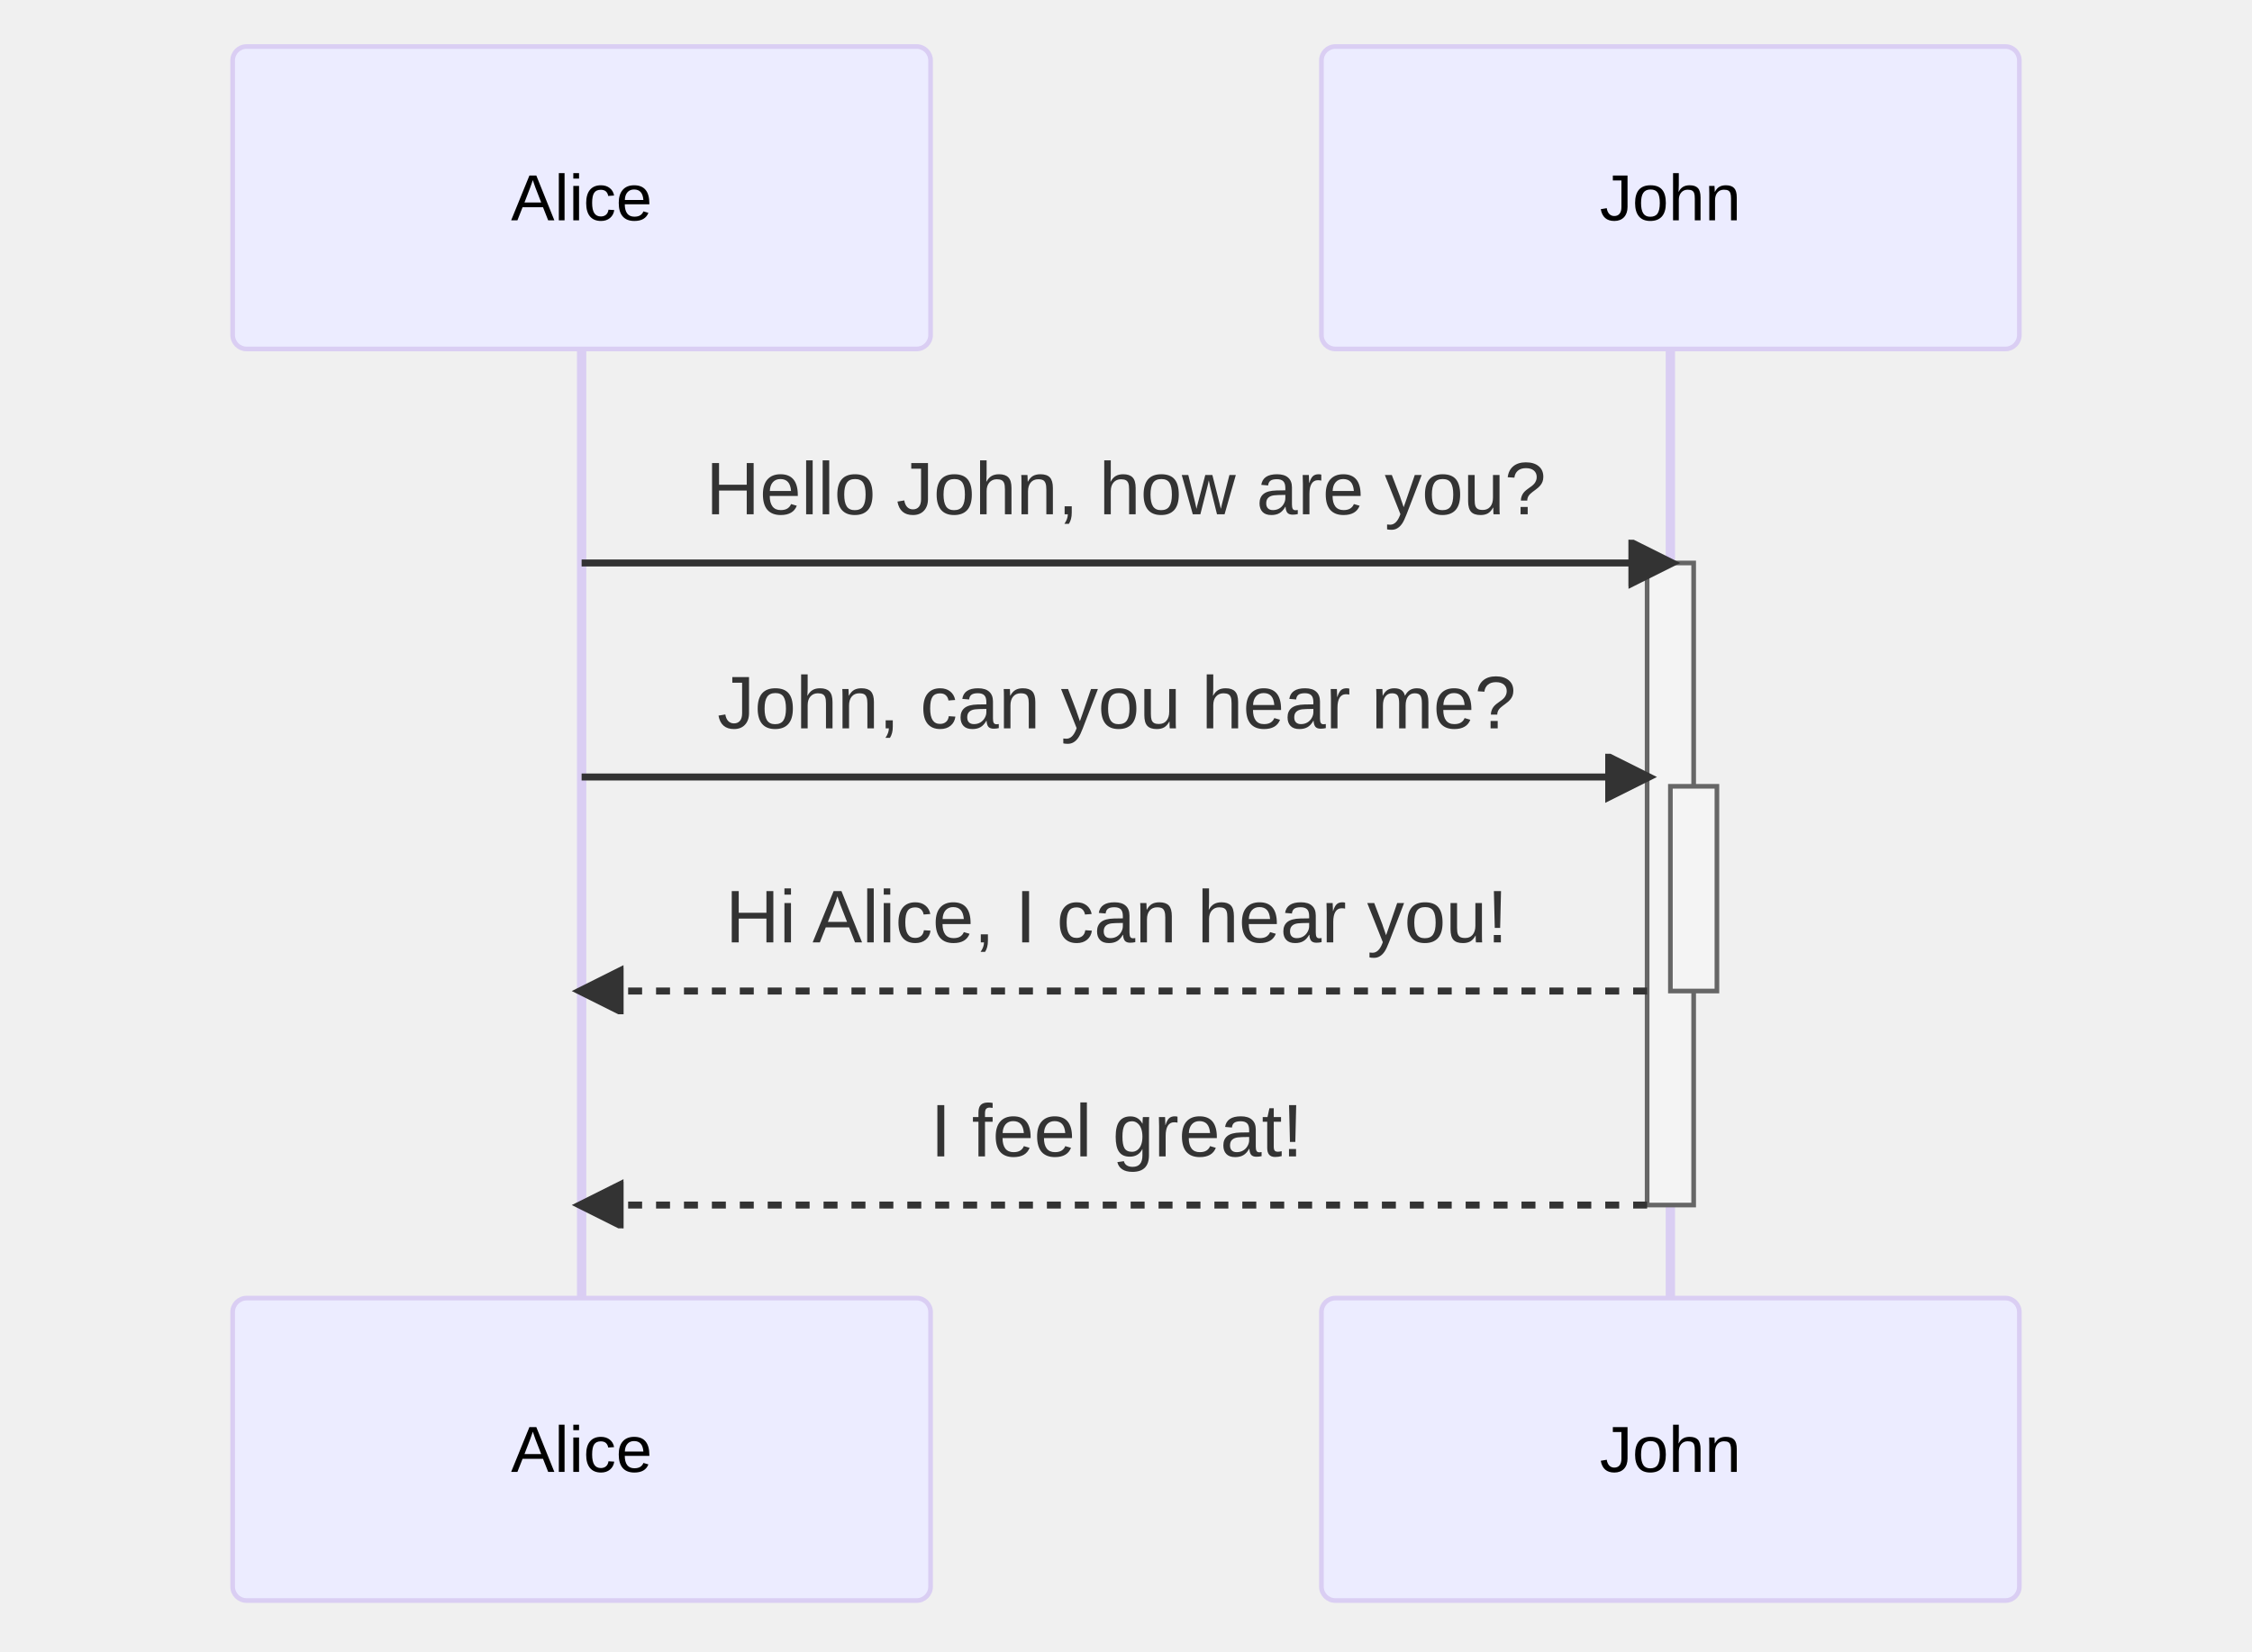
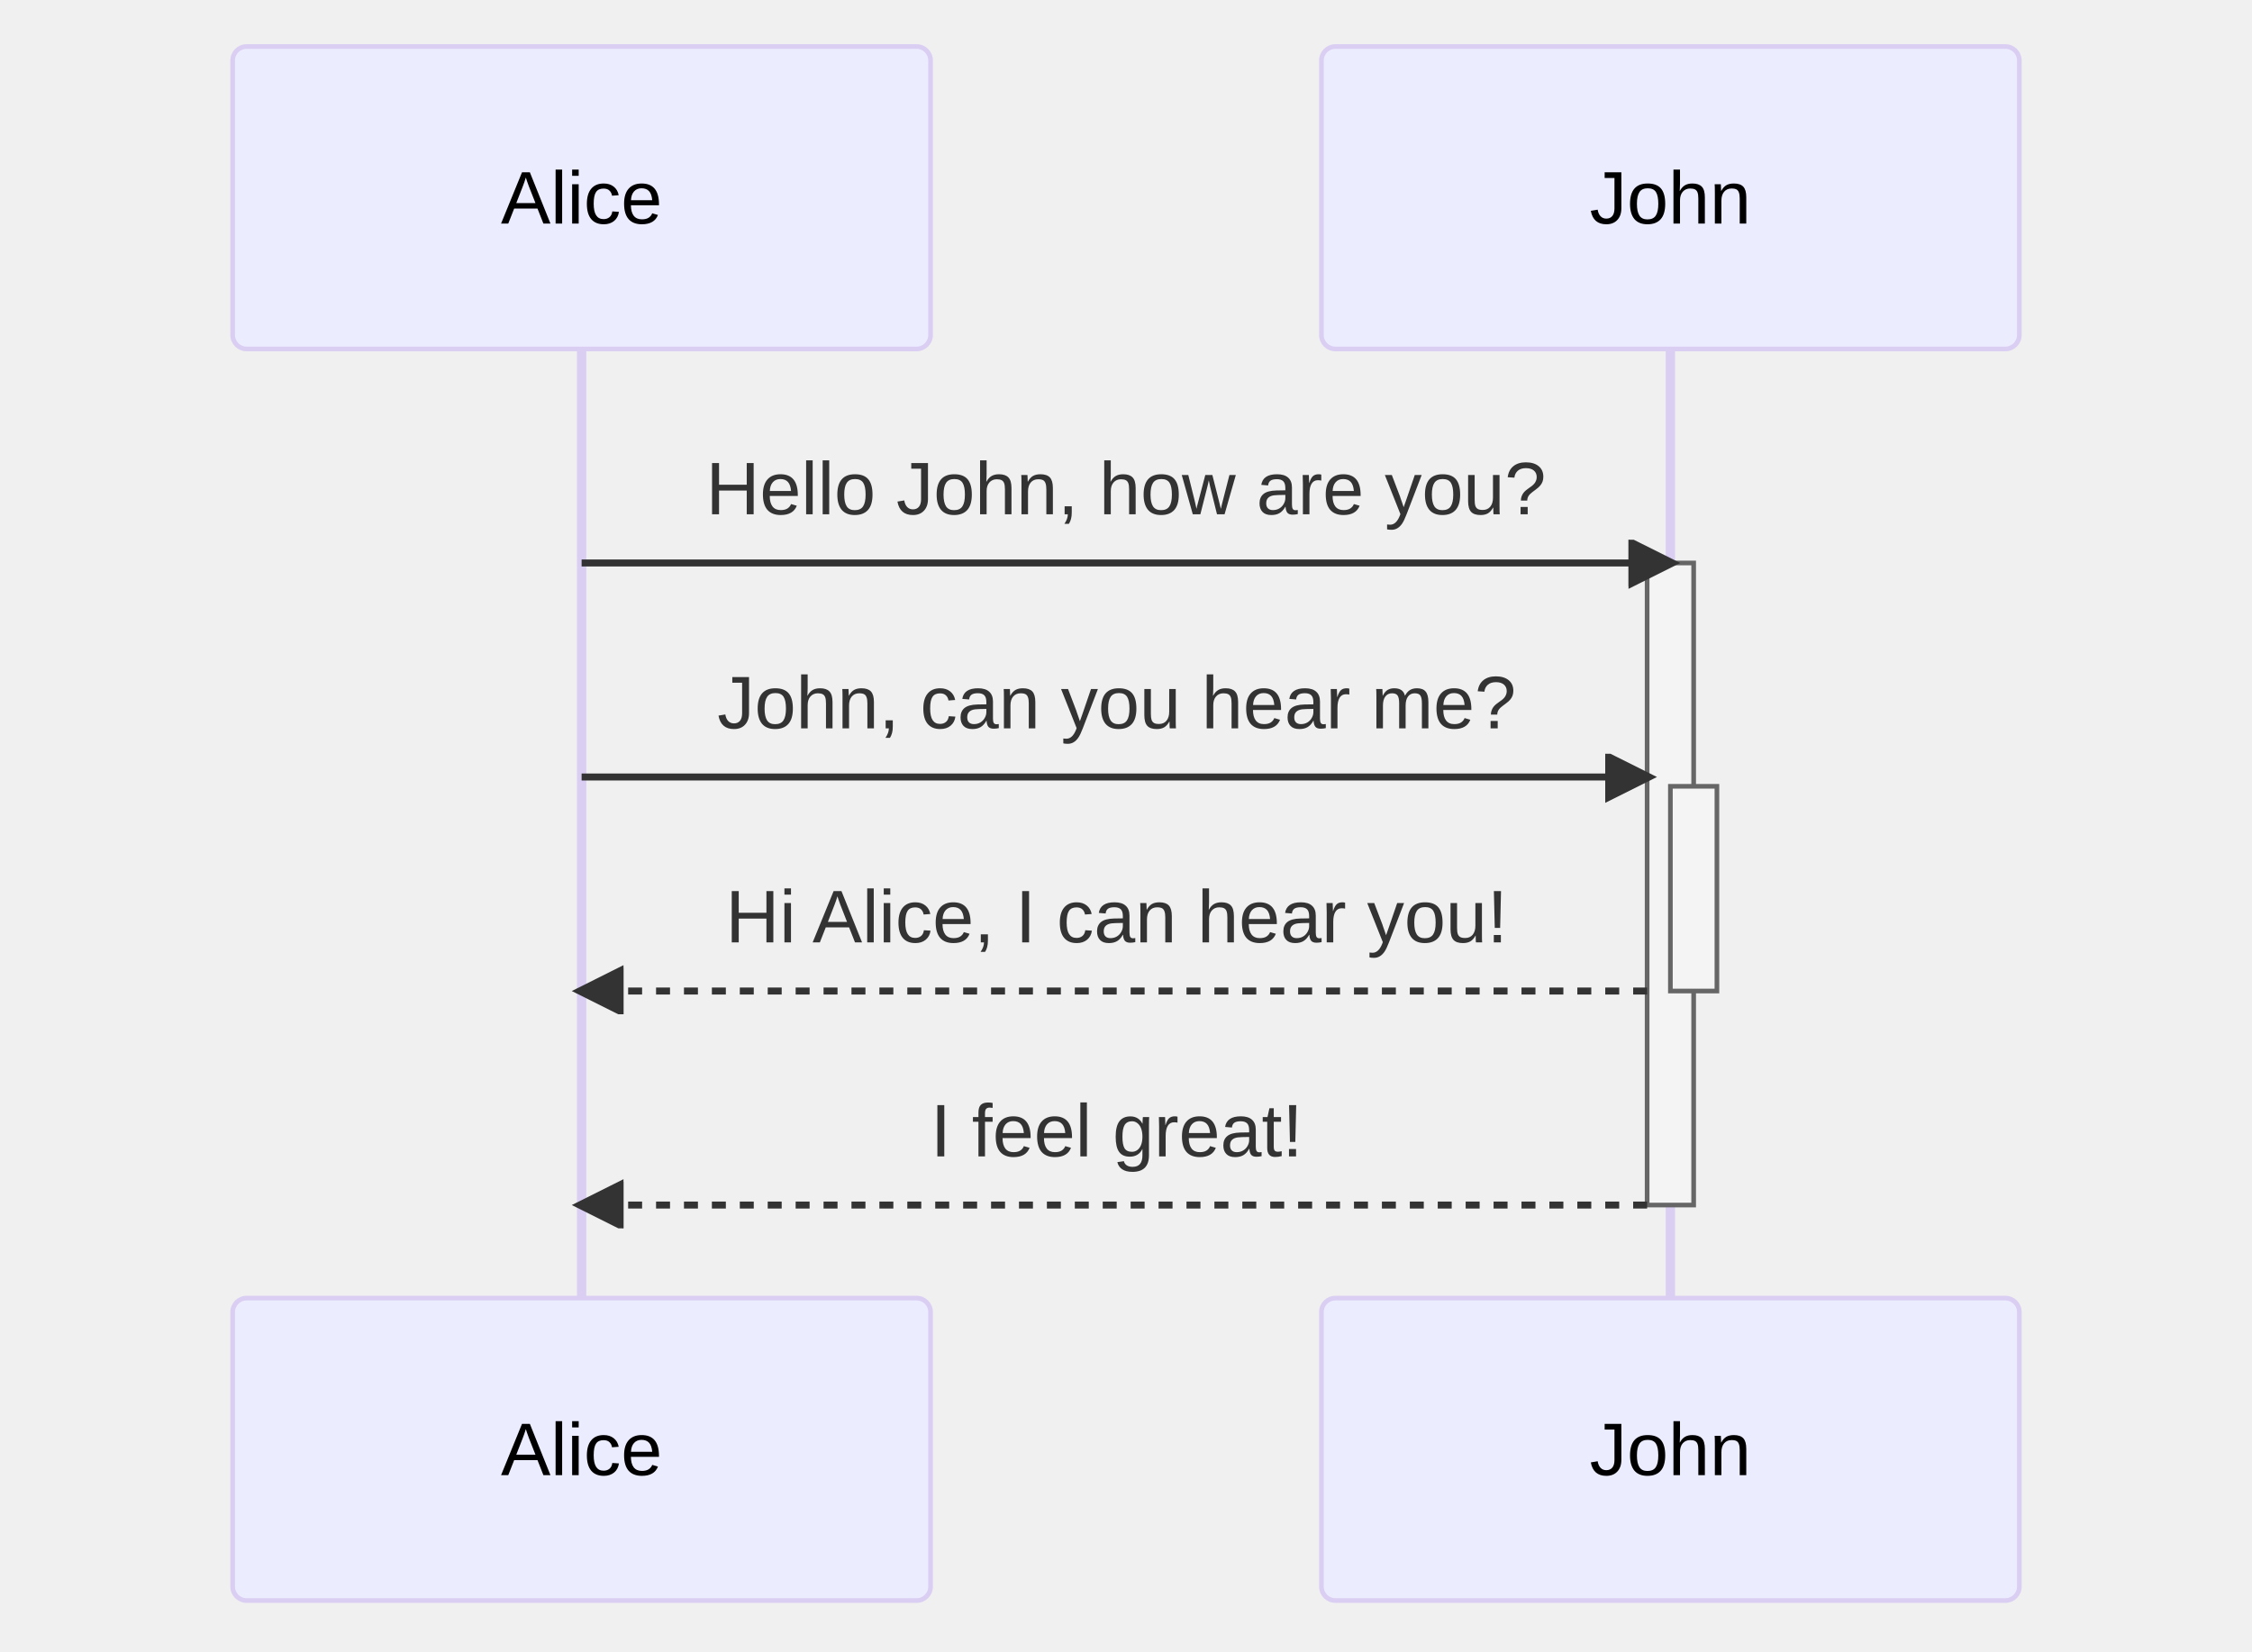
- <svg xmlns="http://www.w3.org/2000/svg" aria-labelledby="chart-title-mermaid-1666484269211 chart-desc-mermaid-1666484269211" role="img" viewBox="-50 -10 484 355" style="max-width: 484px; background-color: white;" width="100%" id="mermaid-1666484269211">
-   <style>#mermaid-1666484269211 {font-family:"trebuchet ms",verdana,arial,sans-serif;font-size:16px;fill:#333;}#mermaid-1666484269211 .error-icon{fill:#552222;}#mermaid-1666484269211 .error-text{fill:#552222;stroke:#552222;}#mermaid-1666484269211 .edge-thickness-normal{stroke-width:2px;}#mermaid-1666484269211 .edge-thickness-thick{stroke-width:3.5px;}#mermaid-1666484269211 .edge-pattern-solid{stroke-dasharray:0;}#mermaid-1666484269211 .edge-pattern-dashed{stroke-dasharray:3;}#mermaid-1666484269211 .edge-pattern-dotted{stroke-dasharray:2;}#mermaid-1666484269211 .marker{fill:#333333;stroke:#333333;}#mermaid-1666484269211 .marker.cross{stroke:#333333;}#mermaid-1666484269211 svg{font-family:"trebuchet ms",verdana,arial,sans-serif;font-size:16px;}#mermaid-1666484269211 .actor{stroke:hsl(259.626, 59.777%, 87.902%);fill:#ECECFF;}#mermaid-1666484269211 text.actor&gt;tspan{fill:black;stroke:none;}#mermaid-1666484269211 .actor-line{stroke:grey;}#mermaid-1666484269211 .messageLine0{stroke-width:1.5;stroke-dasharray:none;stroke:#333;}#mermaid-1666484269211 .messageLine1{stroke-width:1.5;stroke-dasharray:2,2;stroke:#333;}#mermaid-1666484269211 #arrowhead path{fill:#333;stroke:#333;}#mermaid-1666484269211 .sequenceNumber{fill:white;}#mermaid-1666484269211 #sequencenumber{fill:#333;}#mermaid-1666484269211 #crosshead path{fill:#333;stroke:#333;}#mermaid-1666484269211 .messageText{fill:#333;stroke:none;}#mermaid-1666484269211 .labelBox{stroke:hsl(259.626, 59.777%, 87.902%);fill:#ECECFF;}#mermaid-1666484269211 .labelText,#mermaid-1666484269211 .labelText&gt;tspan{fill:black;stroke:none;}#mermaid-1666484269211 .loopText,#mermaid-1666484269211 .loopText&gt;tspan{fill:black;stroke:none;}#mermaid-1666484269211 .loopLine{stroke-width:2px;stroke-dasharray:2,2;stroke:hsl(259.626, 59.777%, 87.902%);fill:hsl(259.626, 59.777%, 87.902%);}#mermaid-1666484269211 .note{stroke:#aaaa33;fill:#fff5ad;}#mermaid-1666484269211 .noteText,#mermaid-1666484269211 .noteText&gt;tspan{fill:black;stroke:none;}#mermaid-1666484269211 .activation0{fill:#f4f4f4;stroke:#666;}#mermaid-1666484269211 .activation1{fill:#f4f4f4;stroke:#666;}#mermaid-1666484269211 .activation2{fill:#f4f4f4;stroke:#666;}#mermaid-1666484269211 .actorPopupMenu{position:absolute;}#mermaid-1666484269211 .actorPopupMenuPanel{position:absolute;fill:#ECECFF;box-shadow:0px 8px 16px 0px rgba(0,0,0,0.2);filter:drop-shadow(3px 5px 2px rgb(0 0 0 / 0.4));}#mermaid-1666484269211 .actor-man line{stroke:hsl(259.626, 59.777%, 87.902%);fill:#ECECFF;}#mermaid-1666484269211 .actor-man circle,#mermaid-1666484269211 line{stroke:hsl(259.626, 59.777%, 87.902%);fill:#ECECFF;stroke-width:2px;}#mermaid-1666484269211 :root{--mermaid-font-family:"trebuchet ms",verdana,arial,sans-serif;}</style>
+ <svg xmlns="http://www.w3.org/2000/svg" aria-labelledby="chart-title-mermaid-1669266112430 chart-desc-mermaid-1669266112430" role="img" viewBox="-50 -10 484 355" style="max-width: 484px; background-color: white;" width="100%" id="mermaid-1669266112430">
+   <style>#mermaid-1669266112430 {font-family:"trebuchet ms",verdana,arial,sans-serif;font-size:16px;fill:#333;}#mermaid-1669266112430 .error-icon{fill:#552222;}#mermaid-1669266112430 .error-text{fill:#552222;stroke:#552222;}#mermaid-1669266112430 .edge-thickness-normal{stroke-width:2px;}#mermaid-1669266112430 .edge-thickness-thick{stroke-width:3.5px;}#mermaid-1669266112430 .edge-pattern-solid{stroke-dasharray:0;}#mermaid-1669266112430 .edge-pattern-dashed{stroke-dasharray:3;}#mermaid-1669266112430 .edge-pattern-dotted{stroke-dasharray:2;}#mermaid-1669266112430 .marker{fill:#333333;stroke:#333333;}#mermaid-1669266112430 .marker.cross{stroke:#333333;}#mermaid-1669266112430 svg{font-family:"trebuchet ms",verdana,arial,sans-serif;font-size:16px;}#mermaid-1669266112430 .actor{stroke:hsl(259.626, 59.777%, 87.902%);fill:#ECECFF;}#mermaid-1669266112430 text.actor&gt;tspan{fill:black;stroke:none;}#mermaid-1669266112430 .actor-line{stroke:grey;}#mermaid-1669266112430 .messageLine0{stroke-width:1.5;stroke-dasharray:none;stroke:#333;}#mermaid-1669266112430 .messageLine1{stroke-width:1.5;stroke-dasharray:2,2;stroke:#333;}#mermaid-1669266112430 #arrowhead path{fill:#333;stroke:#333;}#mermaid-1669266112430 .sequenceNumber{fill:white;}#mermaid-1669266112430 #sequencenumber{fill:#333;}#mermaid-1669266112430 #crosshead path{fill:#333;stroke:#333;}#mermaid-1669266112430 .messageText{fill:#333;stroke:none;}#mermaid-1669266112430 .labelBox{stroke:hsl(259.626, 59.777%, 87.902%);fill:#ECECFF;}#mermaid-1669266112430 .labelText,#mermaid-1669266112430 .labelText&gt;tspan{fill:black;stroke:none;}#mermaid-1669266112430 .loopText,#mermaid-1669266112430 .loopText&gt;tspan{fill:black;stroke:none;}#mermaid-1669266112430 .loopLine{stroke-width:2px;stroke-dasharray:2,2;stroke:hsl(259.626, 59.777%, 87.902%);fill:hsl(259.626, 59.777%, 87.902%);}#mermaid-1669266112430 .note{stroke:#aaaa33;fill:#fff5ad;}#mermaid-1669266112430 .noteText,#mermaid-1669266112430 .noteText&gt;tspan{fill:black;stroke:none;}#mermaid-1669266112430 .activation0{fill:#f4f4f4;stroke:#666;}#mermaid-1669266112430 .activation1{fill:#f4f4f4;stroke:#666;}#mermaid-1669266112430 .activation2{fill:#f4f4f4;stroke:#666;}#mermaid-1669266112430 .actorPopupMenu{position:absolute;}#mermaid-1669266112430 .actorPopupMenuPanel{position:absolute;fill:#ECECFF;box-shadow:0px 8px 16px 0px rgba(0,0,0,0.2);filter:drop-shadow(3px 5px 2px rgb(0 0 0 / 0.4));}#mermaid-1669266112430 .actor-man line{stroke:hsl(259.626, 59.777%, 87.902%);fill:#ECECFF;}#mermaid-1669266112430 .actor-man circle,#mermaid-1669266112430 line{stroke:hsl(259.626, 59.777%, 87.902%);fill:#ECECFF;stroke-width:2px;}#mermaid-1669266112430 :root{--mermaid-font-family:"trebuchet ms",verdana,arial,sans-serif;}</style>
  <g />
  <defs>
    <symbol height="24" width="24" id="computer">
      <path d="M2 2v13h20v-13h-20zm18 11h-16v-9h16v9zm-10.228 6l.466-1h3.524l.467 1h-4.457zm14.228 3h-24l2-6h2.104l-1.33 4h18.45l-1.297-4h2.073l2 6zm-5-10h-14v-7h14v7z" transform="scale(.5)" />
    </symbol>
  </defs>
  <defs>
    <symbol clip-rule="evenodd" fill-rule="evenodd" id="database">
      <path d="M12.258.001l.256.004.255.005.253.008.251.01.249.012.247.015.246.016.242.019.241.02.239.023.236.024.233.027.231.028.229.031.225.032.223.034.22.036.217.038.214.04.211.041.208.043.205.045.201.046.198.048.194.05.191.051.187.053.183.054.18.056.175.057.172.059.168.06.163.061.16.063.155.064.15.066.074.033.073.033.071.034.07.034.069.035.068.035.067.035.066.035.064.036.064.036.062.036.06.036.06.037.058.037.058.037.055.038.055.038.053.038.052.038.051.039.05.039.048.039.047.039.045.04.044.04.043.04.041.04.04.041.039.041.037.041.036.041.034.041.033.042.032.042.03.042.029.042.027.042.026.043.024.043.023.043.021.043.02.043.018.044.017.043.015.044.013.044.012.044.011.045.009.044.007.045.006.045.004.045.002.045.001.045v17l-.001.045-.002.045-.004.045-.006.045-.007.045-.009.044-.011.045-.012.044-.013.044-.015.044-.017.043-.018.044-.02.043-.021.043-.023.043-.024.043-.026.043-.027.042-.029.042-.03.042-.032.042-.033.042-.034.041-.036.041-.037.041-.039.041-.04.041-.041.04-.043.04-.044.04-.045.04-.047.039-.048.039-.05.039-.051.039-.052.038-.053.038-.055.038-.055.038-.058.037-.058.037-.06.037-.06.036-.062.036-.064.036-.064.036-.066.035-.067.035-.068.035-.069.035-.07.034-.071.034-.073.033-.074.033-.15.066-.155.064-.16.063-.163.061-.168.06-.172.059-.175.057-.18.056-.183.054-.187.053-.191.051-.194.05-.198.048-.201.046-.205.045-.208.043-.211.041-.214.04-.217.038-.22.036-.223.034-.225.032-.229.031-.231.028-.233.027-.236.024-.239.023-.241.02-.242.019-.246.016-.247.015-.249.012-.251.01-.253.008-.255.005-.256.004-.258.001-.258-.001-.256-.004-.255-.005-.253-.008-.251-.01-.249-.012-.247-.015-.245-.016-.243-.019-.241-.02-.238-.023-.236-.024-.234-.027-.231-.028-.228-.031-.226-.032-.223-.034-.22-.036-.217-.038-.214-.04-.211-.041-.208-.043-.204-.045-.201-.046-.198-.048-.195-.05-.19-.051-.187-.053-.184-.054-.179-.056-.176-.057-.172-.059-.167-.06-.164-.061-.159-.063-.155-.064-.151-.066-.074-.033-.072-.033-.072-.034-.07-.034-.069-.035-.068-.035-.067-.035-.066-.035-.064-.036-.063-.036-.062-.036-.061-.036-.06-.037-.058-.037-.057-.037-.056-.038-.055-.038-.053-.038-.052-.038-.051-.039-.049-.039-.049-.039-.046-.039-.046-.04-.044-.04-.043-.04-.041-.04-.04-.041-.039-.041-.037-.041-.036-.041-.034-.041-.033-.042-.032-.042-.03-.042-.029-.042-.027-.042-.026-.043-.024-.043-.023-.043-.021-.043-.02-.043-.018-.044-.017-.043-.015-.044-.013-.044-.012-.044-.011-.045-.009-.044-.007-.045-.006-.045-.004-.045-.002-.045-.001-.045v-17l.001-.045.002-.045.004-.045.006-.045.007-.045.009-.044.011-.045.012-.044.013-.044.015-.044.017-.043.018-.044.02-.043.021-.043.023-.043.024-.043.026-.043.027-.042.029-.042.03-.042.032-.042.033-.042.034-.041.036-.041.037-.041.039-.041.04-.041.041-.04.043-.04.044-.04.046-.04.046-.039.049-.039.049-.039.051-.039.052-.038.053-.038.055-.038.056-.038.057-.037.058-.037.06-.037.061-.036.062-.036.063-.036.064-.036.066-.035.067-.035.068-.035.069-.035.07-.034.072-.034.072-.033.074-.033.151-.066.155-.064.159-.063.164-.061.167-.06.172-.059.176-.057.179-.056.184-.054.187-.053.19-.051.195-.05.198-.048.201-.046.204-.045.208-.043.211-.041.214-.04.217-.038.22-.036.223-.034.226-.032.228-.031.231-.028.234-.027.236-.024.238-.023.241-.02.243-.019.245-.016.247-.015.249-.012.251-.01.253-.008.255-.005.256-.004.258-.001.258.001zm-9.258 20.499v.01l.001.021.003.021.004.022.005.021.006.022.007.022.009.023.01.022.011.023.012.023.013.023.015.023.016.024.017.023.018.024.019.024.021.024.022.025.023.024.024.025.052.049.056.05.061.051.066.051.07.051.075.051.079.052.084.052.088.052.092.052.097.052.102.051.105.052.11.052.114.051.119.051.123.051.127.05.131.05.135.05.139.048.144.049.147.047.152.047.155.047.16.045.163.045.167.043.171.043.176.041.178.041.183.039.187.039.19.037.194.035.197.035.202.033.204.031.209.03.212.029.216.027.219.025.222.024.226.021.23.02.233.018.236.016.24.015.243.012.246.01.249.008.253.005.256.004.259.001.26-.001.257-.004.254-.005.25-.008.247-.011.244-.012.241-.014.237-.016.233-.018.231-.021.226-.021.224-.024.22-.026.216-.027.212-.028.21-.031.205-.031.202-.034.198-.034.194-.036.191-.037.187-.039.183-.04.179-.04.175-.042.172-.043.168-.044.163-.045.16-.046.155-.046.152-.047.148-.048.143-.049.139-.049.136-.05.131-.05.126-.05.123-.051.118-.052.114-.051.11-.052.106-.052.101-.052.096-.052.092-.052.088-.053.083-.051.079-.052.074-.052.07-.051.065-.051.06-.051.056-.05.051-.05.023-.024.023-.025.021-.024.02-.024.019-.024.018-.024.017-.024.015-.023.014-.024.013-.023.012-.023.01-.023.01-.022.008-.022.006-.022.006-.022.004-.022.004-.021.001-.021.001-.021v-4.127l-.077.055-.08.053-.083.054-.085.053-.087.052-.09.052-.093.051-.095.05-.097.05-.1.049-.102.049-.105.048-.106.047-.109.047-.111.046-.114.045-.115.045-.118.044-.12.043-.122.042-.124.042-.126.041-.128.04-.13.04-.132.038-.134.038-.135.037-.138.037-.139.035-.142.035-.143.034-.144.033-.147.032-.148.031-.15.03-.151.03-.153.029-.154.027-.156.027-.158.026-.159.025-.161.024-.162.023-.163.022-.165.021-.166.02-.167.019-.169.018-.169.017-.171.016-.173.015-.173.014-.175.013-.175.012-.177.011-.178.01-.179.008-.179.008-.181.006-.182.005-.182.004-.184.003-.184.002h-.37l-.184-.002-.184-.003-.182-.004-.182-.005-.181-.006-.179-.008-.179-.008-.178-.01-.176-.011-.176-.012-.175-.013-.173-.014-.172-.015-.171-.016-.17-.017-.169-.018-.167-.019-.166-.02-.165-.021-.163-.022-.162-.023-.161-.024-.159-.025-.157-.026-.156-.027-.155-.027-.153-.029-.151-.03-.15-.03-.148-.031-.146-.032-.145-.033-.143-.034-.141-.035-.14-.035-.137-.037-.136-.037-.134-.038-.132-.038-.13-.04-.128-.04-.126-.041-.124-.042-.122-.042-.12-.044-.117-.043-.116-.045-.113-.045-.112-.046-.109-.047-.106-.047-.105-.048-.102-.049-.1-.049-.097-.05-.095-.05-.093-.052-.09-.051-.087-.052-.085-.053-.083-.054-.08-.054-.077-.054v4.127zm0-5.654v.011l.001.021.003.021.004.021.005.022.006.022.007.022.009.022.01.022.011.023.012.023.013.023.015.024.016.023.017.024.018.024.019.024.021.024.022.024.023.025.024.024.052.05.056.05.061.05.066.051.07.051.075.052.079.051.084.052.088.052.092.052.097.052.102.052.105.052.11.051.114.051.119.052.123.05.127.051.131.05.135.049.139.049.144.048.147.048.152.047.155.046.16.045.163.045.167.044.171.042.176.042.178.04.183.04.187.038.19.037.194.036.197.034.202.033.204.032.209.03.212.028.216.027.219.025.222.024.226.022.23.02.233.018.236.016.24.014.243.012.246.01.249.008.253.006.256.003.259.001.26-.001.257-.003.254-.006.25-.008.247-.01.244-.012.241-.015.237-.016.233-.018.231-.02.226-.022.224-.024.22-.025.216-.027.212-.029.21-.03.205-.032.202-.033.198-.035.194-.036.191-.037.187-.039.183-.039.179-.041.175-.042.172-.043.168-.044.163-.045.16-.045.155-.047.152-.047.148-.048.143-.048.139-.05.136-.049.131-.05.126-.051.123-.051.118-.051.114-.052.11-.052.106-.052.101-.052.096-.052.092-.052.088-.052.083-.052.079-.052.074-.051.07-.052.065-.051.06-.05.056-.051.051-.049.023-.025.023-.024.021-.025.02-.024.019-.024.018-.024.017-.024.015-.023.014-.023.013-.024.012-.022.01-.023.01-.023.008-.022.006-.022.006-.022.004-.021.004-.022.001-.021.001-.021v-4.139l-.077.054-.08.054-.083.054-.085.052-.087.053-.09.051-.093.051-.095.051-.097.05-.1.049-.102.049-.105.048-.106.047-.109.047-.111.046-.114.045-.115.044-.118.044-.12.044-.122.042-.124.042-.126.041-.128.04-.13.039-.132.039-.134.038-.135.037-.138.036-.139.036-.142.035-.143.033-.144.033-.147.033-.148.031-.15.03-.151.03-.153.028-.154.028-.156.027-.158.026-.159.025-.161.024-.162.023-.163.022-.165.021-.166.02-.167.019-.169.018-.169.017-.171.016-.173.015-.173.014-.175.013-.175.012-.177.011-.178.009-.179.009-.179.007-.181.007-.182.005-.182.004-.184.003-.184.002h-.37l-.184-.002-.184-.003-.182-.004-.182-.005-.181-.007-.179-.007-.179-.009-.178-.009-.176-.011-.176-.012-.175-.013-.173-.014-.172-.015-.171-.016-.17-.017-.169-.018-.167-.019-.166-.02-.165-.021-.163-.022-.162-.023-.161-.024-.159-.025-.157-.026-.156-.027-.155-.028-.153-.028-.151-.03-.15-.03-.148-.031-.146-.033-.145-.033-.143-.033-.141-.035-.14-.036-.137-.036-.136-.037-.134-.038-.132-.039-.13-.039-.128-.04-.126-.041-.124-.042-.122-.043-.12-.043-.117-.044-.116-.044-.113-.046-.112-.046-.109-.046-.106-.047-.105-.048-.102-.049-.1-.049-.097-.05-.095-.051-.093-.051-.09-.051-.087-.053-.085-.052-.083-.054-.08-.054-.077-.054v4.139zm0-5.666v.011l.001.02.003.022.004.021.005.022.006.021.007.022.009.023.01.022.011.023.012.023.013.023.015.023.016.024.017.024.018.023.019.024.021.025.022.024.023.024.024.025.052.05.056.05.061.05.066.051.07.051.075.052.079.051.084.052.088.052.092.052.097.052.102.052.105.051.11.052.114.051.119.051.123.051.127.05.131.05.135.05.139.049.144.048.147.048.152.047.155.046.16.045.163.045.167.043.171.043.176.042.178.04.183.04.187.038.19.037.194.036.197.034.202.033.204.032.209.03.212.028.216.027.219.025.222.024.226.021.23.02.233.018.236.017.24.014.243.012.246.01.249.008.253.006.256.003.259.001.26-.001.257-.003.254-.006.25-.008.247-.01.244-.013.241-.014.237-.016.233-.018.231-.02.226-.022.224-.024.22-.025.216-.027.212-.029.21-.03.205-.032.202-.033.198-.035.194-.036.191-.037.187-.039.183-.039.179-.041.175-.042.172-.043.168-.044.163-.045.16-.045.155-.047.152-.047.148-.048.143-.049.139-.049.136-.049.131-.051.126-.05.123-.051.118-.052.114-.051.11-.052.106-.052.101-.052.096-.052.092-.052.088-.052.083-.052.079-.052.074-.052.07-.051.065-.051.06-.051.056-.05.051-.049.023-.025.023-.025.021-.024.02-.024.019-.024.018-.024.017-.024.015-.023.014-.024.013-.023.012-.023.01-.022.01-.023.008-.022.006-.022.006-.022.004-.022.004-.021.001-.021.001-.021v-4.153l-.077.054-.08.054-.083.053-.085.053-.087.053-.09.051-.093.051-.095.051-.097.05-.1.049-.102.048-.105.048-.106.048-.109.046-.111.046-.114.046-.115.044-.118.044-.12.043-.122.043-.124.042-.126.041-.128.04-.13.039-.132.039-.134.038-.135.037-.138.036-.139.036-.142.034-.143.034-.144.033-.147.032-.148.032-.15.03-.151.03-.153.028-.154.028-.156.027-.158.026-.159.024-.161.024-.162.023-.163.023-.165.021-.166.02-.167.019-.169.018-.169.017-.171.016-.173.015-.173.014-.175.013-.175.012-.177.01-.178.01-.179.009-.179.007-.181.006-.182.006-.182.004-.184.003-.184.001-.185.001-.185-.001-.184-.001-.184-.003-.182-.004-.182-.006-.181-.006-.179-.007-.179-.009-.178-.01-.176-.01-.176-.012-.175-.013-.173-.014-.172-.015-.171-.016-.17-.017-.169-.018-.167-.019-.166-.02-.165-.021-.163-.023-.162-.023-.161-.024-.159-.024-.157-.026-.156-.027-.155-.028-.153-.028-.151-.03-.15-.03-.148-.032-.146-.032-.145-.033-.143-.034-.141-.034-.14-.036-.137-.036-.136-.037-.134-.038-.132-.039-.13-.039-.128-.041-.126-.041-.124-.041-.122-.043-.12-.043-.117-.044-.116-.044-.113-.046-.112-.046-.109-.046-.106-.048-.105-.048-.102-.048-.1-.05-.097-.049-.095-.051-.093-.051-.09-.052-.087-.052-.085-.053-.083-.053-.08-.054-.077-.054v4.153zm8.74-8.179l-.257.004-.254.005-.25.008-.247.011-.244.012-.241.014-.237.016-.233.018-.231.021-.226.022-.224.023-.22.026-.216.027-.212.028-.21.031-.205.032-.202.033-.198.034-.194.036-.191.038-.187.038-.183.04-.179.041-.175.042-.172.043-.168.043-.163.045-.16.046-.155.046-.152.048-.148.048-.143.048-.139.049-.136.05-.131.05-.126.051-.123.051-.118.051-.114.052-.11.052-.106.052-.101.052-.096.052-.092.052-.088.052-.083.052-.079.052-.074.051-.07.052-.065.051-.06.05-.056.05-.051.05-.023.025-.023.024-.021.024-.02.025-.019.024-.018.024-.017.023-.015.024-.014.023-.013.023-.012.023-.01.023-.01.022-.008.022-.006.023-.006.021-.004.022-.004.021-.001.021-.001.021.001.021.001.021.004.021.004.022.006.021.006.023.008.022.01.022.01.023.012.023.013.023.014.023.015.024.017.023.018.024.019.024.02.025.021.024.023.024.023.025.051.05.056.05.06.05.065.051.07.052.074.051.079.052.083.052.088.052.092.052.096.052.101.052.106.052.11.052.114.052.118.051.123.051.126.051.131.05.136.05.139.049.143.048.148.048.152.048.155.046.16.046.163.045.168.043.172.043.175.042.179.041.183.04.187.038.191.038.194.036.198.034.202.033.205.032.21.031.212.028.216.027.22.026.224.023.226.022.231.021.233.018.237.016.241.014.244.012.247.011.25.008.254.005.257.004.26.001.26-.001.257-.004.254-.005.25-.008.247-.011.244-.012.241-.014.237-.016.233-.018.231-.021.226-.022.224-.023.22-.026.216-.027.212-.028.21-.031.205-.032.202-.033.198-.034.194-.036.191-.038.187-.038.183-.04.179-.041.175-.042.172-.043.168-.043.163-.045.16-.046.155-.046.152-.048.148-.048.143-.048.139-.049.136-.05.131-.05.126-.051.123-.051.118-.051.114-.052.11-.052.106-.052.101-.052.096-.052.092-.052.088-.052.083-.052.079-.052.074-.051.07-.052.065-.051.06-.05.056-.05.051-.05.023-.025.023-.024.021-.024.02-.025.019-.024.018-.024.017-.023.015-.024.014-.023.013-.023.012-.023.01-.023.01-.022.008-.022.006-.023.006-.021.004-.022.004-.021.001-.021.001-.021-.001-.021-.001-.021-.004-.021-.004-.022-.006-.021-.006-.023-.008-.022-.01-.022-.01-.023-.012-.023-.013-.023-.014-.023-.015-.024-.017-.023-.018-.024-.019-.024-.02-.025-.021-.024-.023-.024-.023-.025-.051-.05-.056-.05-.06-.05-.065-.051-.07-.052-.074-.051-.079-.052-.083-.052-.088-.052-.092-.052-.096-.052-.101-.052-.106-.052-.11-.052-.114-.052-.118-.051-.123-.051-.126-.051-.131-.05-.136-.05-.139-.049-.143-.048-.148-.048-.152-.048-.155-.046-.16-.046-.163-.045-.168-.043-.172-.043-.175-.042-.179-.041-.183-.04-.187-.038-.191-.038-.194-.036-.198-.034-.202-.033-.205-.032-.21-.031-.212-.028-.216-.027-.22-.026-.224-.023-.226-.022-.231-.021-.233-.018-.237-.016-.241-.014-.244-.012-.247-.011-.25-.008-.254-.005-.257-.004-.26-.001-.26.001z" transform="scale(.5)" />
    </symbol>
  </defs>
  <defs>
    <symbol height="24" width="24" id="clock">
      <path d="M12 2c5.514 0 10 4.486 10 10s-4.486 10-10 10-10-4.486-10-10 4.486-10 10-10zm0-2c-6.627 0-12 5.373-12 12s5.373 12 12 12 12-5.373 12-12-5.373-12-12-12zm5.848 12.459c.202.038.202.333.001.372-1.907.361-6.045 1.111-6.547 1.111-.719 0-1.301-.582-1.301-1.301 0-.512.77-5.447 1.125-7.445.034-.192.312-.181.343.014l.985 6.238 5.394 1.011z" transform="scale(.5)" />
    </symbol>
  </defs>
  <g>
    <line stroke="#999" stroke-width="0.5px" class="200" y2="289" x2="75" y1="5" x1="75" id="actor0" />
    <g id="root-0">
      <rect class="actor" ry="3" rx="3" height="65" width="150" stroke="#666" fill="#eaeaea" y="0" x="0" />
-       <text style="text-anchor: middle; font-size: 14px; font-weight: 400;" class="actor" alignment-baseline="central" dominant-baseline="central" y="32.5" x="75">
+       <text style="text-anchor: middle; font-size: 16px; font-weight: 400;" class="actor" alignment-baseline="central" dominant-baseline="central" y="32.5" x="75">
        <tspan dy="0" x="75">Alice</tspan>
      </text>
    </g>
  </g>
  <g>
    <line stroke="#999" stroke-width="0.5px" class="200" y2="289" x2="309" y1="5" x1="309" id="actor1" />
    <g id="root-1">
      <rect class="actor" ry="3" rx="3" height="65" width="150" stroke="#666" fill="#eaeaea" y="0" x="234" />
-       <text style="text-anchor: middle; font-size: 14px; font-weight: 400;" class="actor" alignment-baseline="central" dominant-baseline="central" y="32.5" x="309">
+       <text style="text-anchor: middle; font-size: 16px; font-weight: 400;" class="actor" alignment-baseline="central" dominant-baseline="central" y="32.5" x="309">
        <tspan dy="0" x="309">John</tspan>
      </text>
    </g>
  </g>
  <defs>
    <marker orient="auto" markerHeight="12" markerWidth="12" markerUnits="userSpaceOnUse" refY="5" refX="9" id="arrowhead">
      <path d="M 0 0 L 10 5 L 0 10 z" />
    </marker>
  </defs>
  <defs>
    <marker refY="4" refX="16" orient="auto" markerHeight="8" markerWidth="15" id="crosshead">
      <path style="stroke-dasharray: 0, 0;" d="M 9,2 V 6 L16,4 Z" stroke-width="1px" stroke="#000000" fill="black" />
      <path style="stroke-dasharray: 0, 0;" d="M 0,1 L 6,7 M 6,1 L 0,7" stroke-width="1px" stroke="#000000" fill="none" />
    </marker>
  </defs>
  <defs>
    <marker orient="auto" markerHeight="28" markerWidth="20" refY="7" refX="18" id="filled-head">
      <path d="M 18,7 L9,13 L14,7 L9,1 Z" />
    </marker>
  </defs>
  <defs>
    <marker orient="auto" markerHeight="40" markerWidth="60" refY="15" refX="15" id="sequencenumber">
      <circle r="6" cy="15" cx="15" />
    </marker>
  </defs>
  <g>
    <rect class="activation0" ry="0" rx="0" height="138" width="10" stroke="#666" fill="#EDF2AE" y="111" x="304" />
  </g>
  <g>
    <rect class="activation1" ry="0" rx="0" height="44" width="10" stroke="#666" fill="#EDF2AE" y="159" x="309" />
  </g>
  <text style="font-size: 16px; font-weight: 400;" dy="1em" class="messageText" alignment-baseline="middle" dominant-baseline="middle" text-anchor="middle" y="80" x="192">Hello John, how are you?</text>
  <line style="fill: none;" marker-end="url(#arrowhead)" stroke="none" stroke-width="2" class="messageLine0" y2="111" x2="309" y1="111" x1="75" />
  <text style="font-size: 16px; font-weight: 400;" dy="1em" class="messageText" alignment-baseline="middle" dominant-baseline="middle" text-anchor="middle" y="126" x="190">John, can you hear me?</text>
  <line style="fill: none;" marker-end="url(#arrowhead)" stroke="none" stroke-width="2" class="messageLine0" y2="157" x2="304" y1="157" x1="75" />
  <text style="font-size: 16px; font-weight: 400;" dy="1em" class="messageText" alignment-baseline="middle" dominant-baseline="middle" text-anchor="middle" y="172" x="190">Hi Alice, I can hear you!</text>
  <line style="stroke-dasharray: 3, 3; fill: none;" marker-end="url(#arrowhead)" stroke="none" stroke-width="2" class="messageLine1" y2="203" x2="75" y1="203" x1="304" />
  <text style="font-size: 16px; font-weight: 400;" dy="1em" class="messageText" alignment-baseline="middle" dominant-baseline="middle" text-anchor="middle" y="218" x="190">I feel great!</text>
  <line style="stroke-dasharray: 3, 3; fill: none;" marker-end="url(#arrowhead)" stroke="none" stroke-width="2" class="messageLine1" y2="249" x2="75" y1="249" x1="304" />
  <g>
    <rect class="actor" ry="3" rx="3" height="65" width="150" stroke="#666" fill="#eaeaea" y="269" x="0" />
-     <text style="text-anchor: middle; font-size: 14px; font-weight: 400;" class="actor" alignment-baseline="central" dominant-baseline="central" y="301.5" x="75">
+     <text style="text-anchor: middle; font-size: 16px; font-weight: 400;" class="actor" alignment-baseline="central" dominant-baseline="central" y="301.5" x="75">
      <tspan dy="0" x="75">Alice</tspan>
    </text>
  </g>
  <g>
    <rect class="actor" ry="3" rx="3" height="65" width="150" stroke="#666" fill="#eaeaea" y="269" x="234" />
-     <text style="text-anchor: middle; font-size: 14px; font-weight: 400;" class="actor" alignment-baseline="central" dominant-baseline="central" y="301.5" x="309">
+     <text style="text-anchor: middle; font-size: 16px; font-weight: 400;" class="actor" alignment-baseline="central" dominant-baseline="central" y="301.5" x="309">
      <tspan dy="0" x="309">John</tspan>
    </text>
  </g>
</svg>
